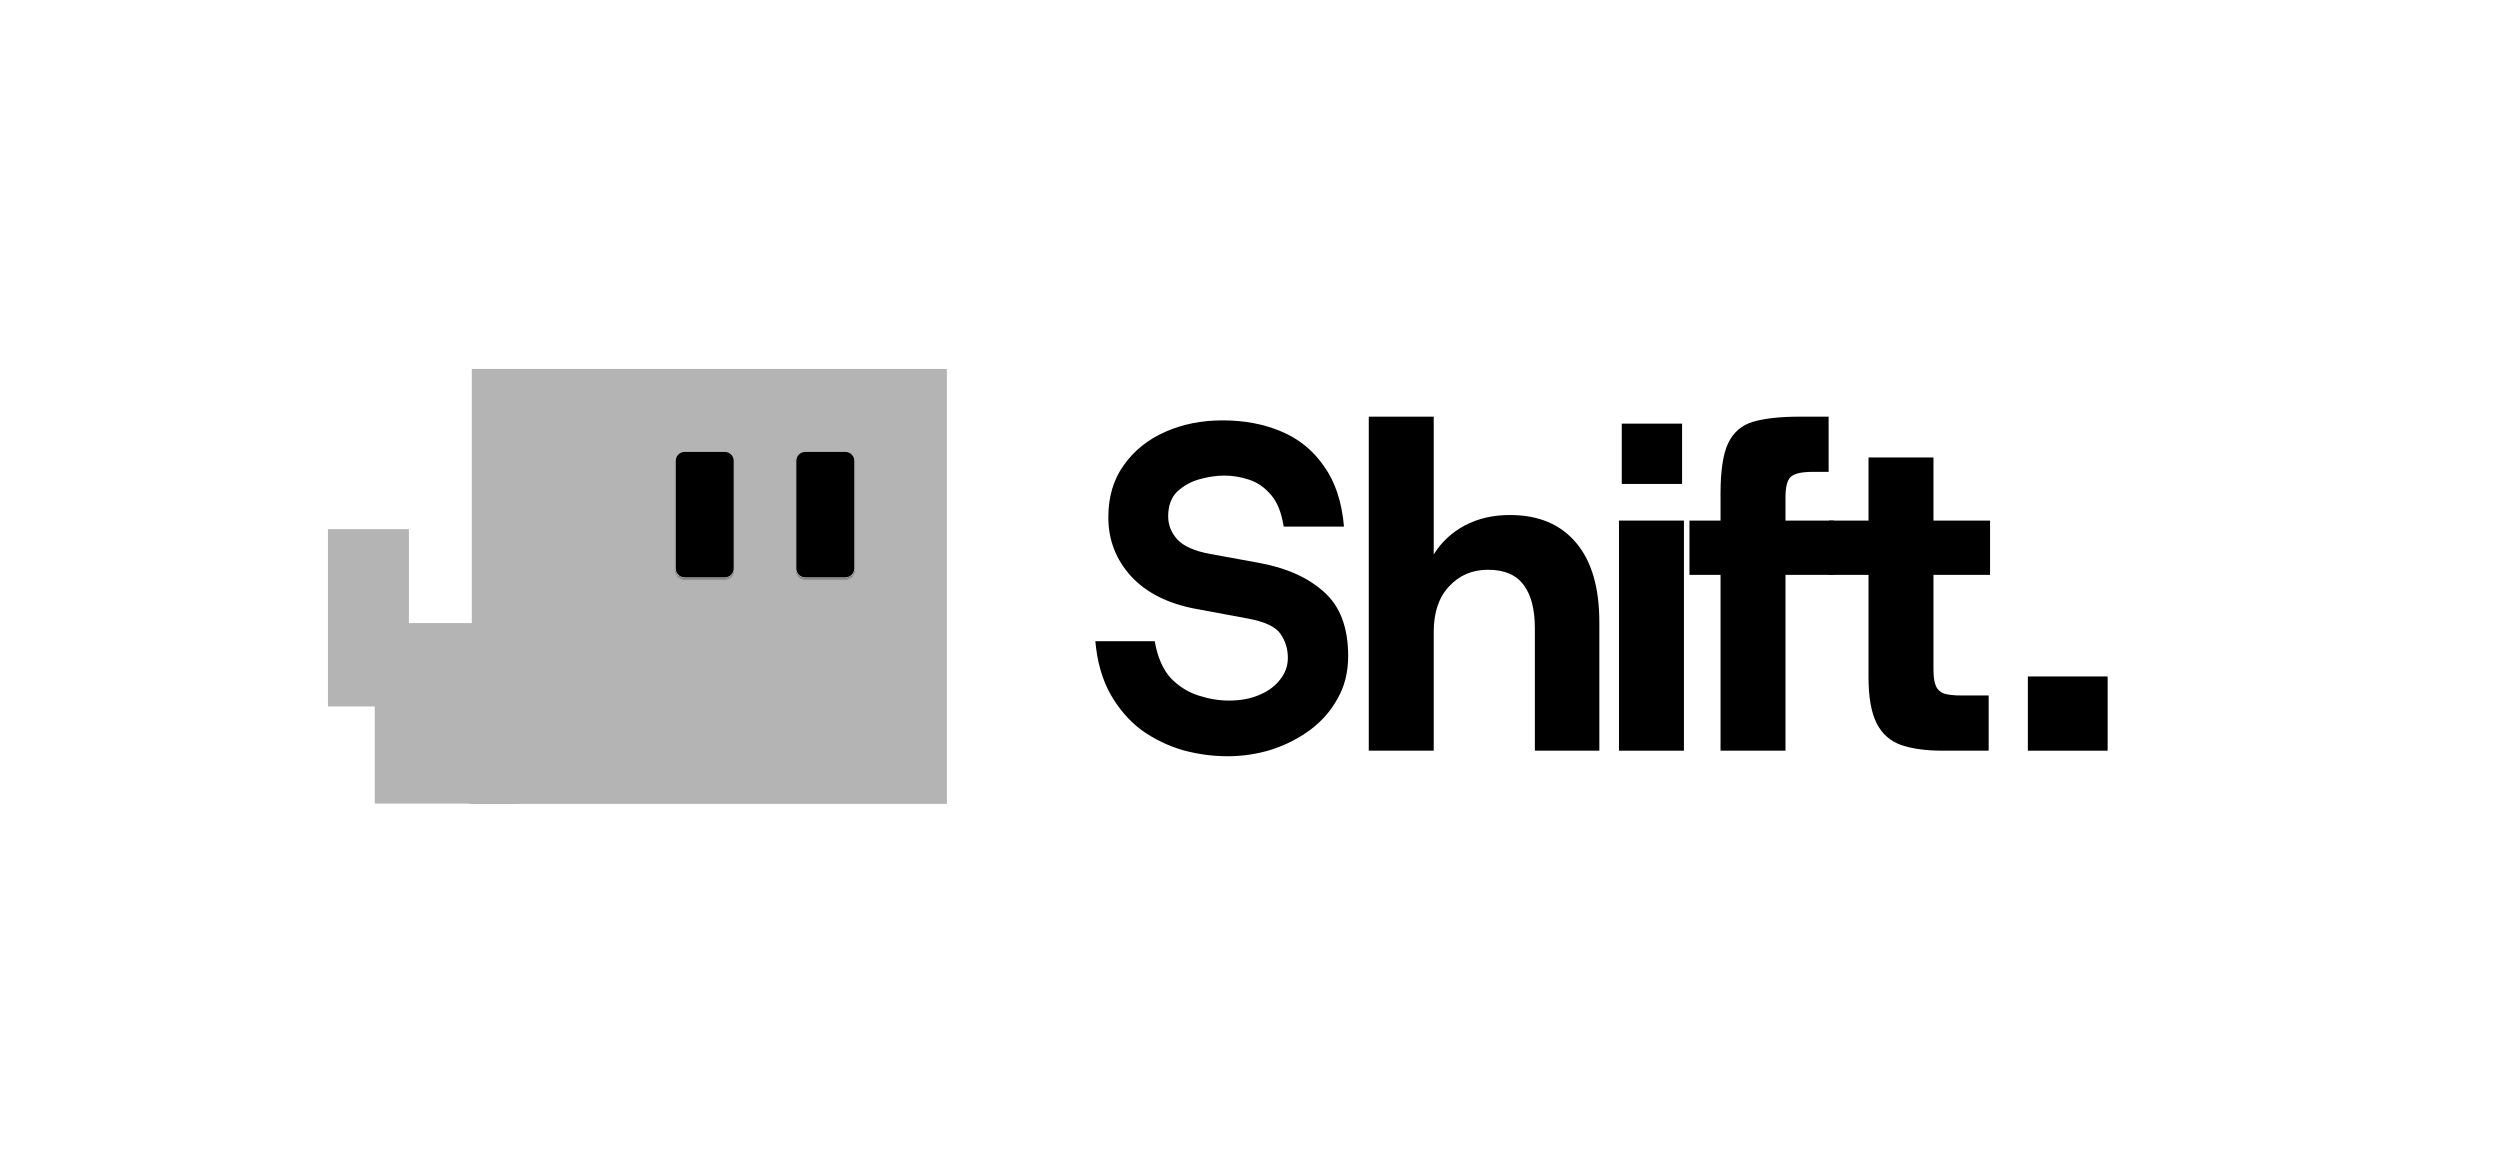
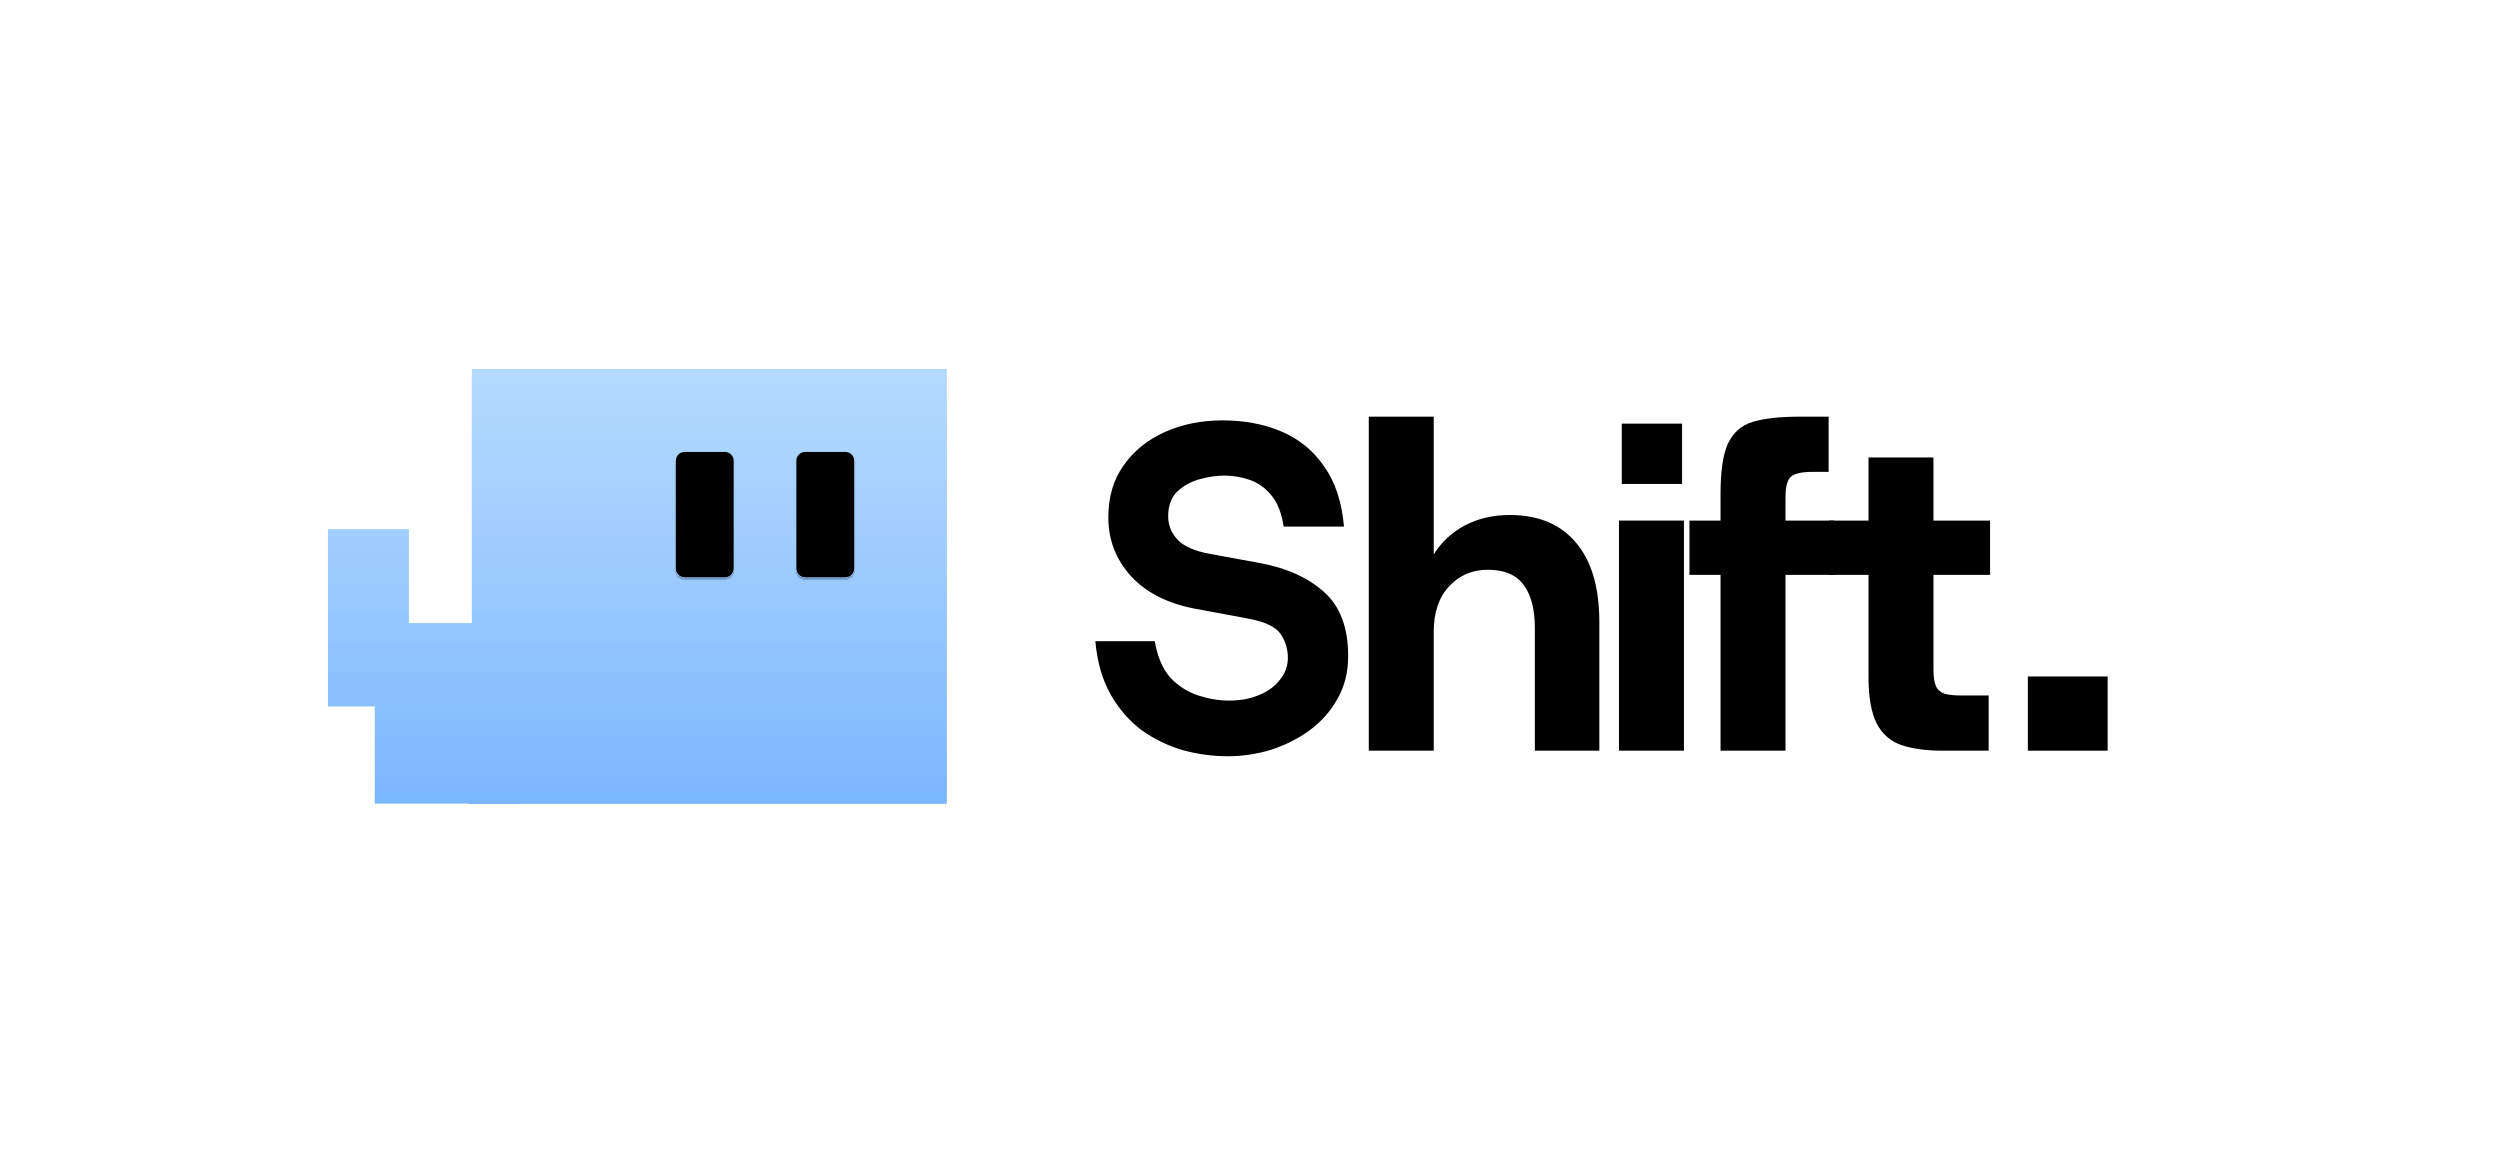
<svg xmlns="http://www.w3.org/2000/svg" width="1200" height="563" viewBox="0 0 1200 563" fill="none">
-   <path d="M454.506 385.857H248.947V385.913H224.969V385.73H179.893V339.097H157.411V253.984H196.283V299.06H226.465L226.466 177.087H454.506V385.857Z" fill="#B4B4B4" />
-   <g filter="url(#filter0_d_1697_6313)">
-     <rect x="382.257" y="216.922" width="27.78" height="60.191" rx="4.255" fill="black" />
+   <path d="M454.506 385.857H248.947V385.913H224.969V385.731H179.893V339.098H157.411V253.984H196.283V299.061H226.465L226.466 177.087H454.506V385.857Z" fill="url(#paint0_linear_1697_6326)" />
+   <g filter="url(#filter0_d_1697_6326)">
+     <rect x="382.257" y="216.923" width="27.78" height="60.191" rx="4.255" fill="black" />
  </g>
-   <g filter="url(#filter1_d_1697_6313)">
+   <g filter="url(#filter1_d_1697_6326)">
    <rect x="324.381" y="216.923" width="27.78" height="60.191" rx="4.255" fill="black" />
  </g>
-   <path d="M973.37 360.327V324.699H1011.67V360.327H973.37Z" fill="black" />
-   <path d="M932.293 360.327C924.574 360.327 918.042 359.436 912.698 357.655C907.502 355.874 903.568 352.459 900.896 347.412C898.224 342.216 896.888 334.794 896.888 325.144V275.933H877.96V249.88H896.888V219.596H928.063V249.88H955.229V275.933H928.063V321.359C928.063 324.773 928.434 327.371 929.176 329.153C929.918 330.934 931.254 332.196 933.184 332.938C935.262 333.532 938.009 333.829 941.423 333.829H954.561V360.327H932.293Z" fill="black" />
-   <path d="M825.858 360.327V236.965C825.858 226.128 827.045 218.112 829.421 212.916C831.944 207.572 835.952 204.083 841.445 202.45C847.086 200.817 854.509 200.001 863.713 200.001H877.741V226.499H869.948C864.752 226.499 861.263 227.316 859.482 228.949C857.849 230.582 857.032 233.847 857.032 238.746V360.327H825.858ZM810.938 275.933V249.88H880.349V275.933H810.938Z" fill="black" />
+   <path d="M973.37 360.328V324.7H1011.67V360.328H973.37Z" fill="black" />
+   <path d="M932.293 360.327C924.574 360.327 918.042 359.437 912.698 357.655C907.502 355.874 903.568 352.46 900.896 347.412C898.224 342.216 896.888 334.794 896.888 325.145V275.933H877.96V249.88H896.888V219.596H928.063V249.88H955.229V275.933H928.063V321.359C928.063 324.773 928.434 327.371 929.176 329.153C929.918 330.934 931.254 332.196 933.184 332.938C935.262 333.532 938.009 333.829 941.423 333.829H954.561V360.327H932.293Z" fill="black" />
+   <path d="M825.858 360.328V236.965C825.858 226.128 827.045 218.112 829.421 212.916C831.944 207.572 835.952 204.083 841.445 202.45C847.086 200.817 854.509 200.001 863.713 200.001H877.741V226.499H869.948C864.752 226.499 861.263 227.316 859.482 228.949C857.849 230.582 857.032 233.848 857.032 238.747V360.328H825.858ZM810.938 275.933V249.88H880.349V275.933H810.938Z" fill="black" />
  <path d="M777.111 360.327V249.88H808.285V360.327H777.111ZM778.447 232.289V203.341H807.395V232.289H778.447Z" fill="black" />
-   <path d="M657.014 360.327V200.001H688.188V266.136C691.751 260.346 696.65 255.744 702.885 252.33C709.268 248.915 716.542 247.208 724.707 247.208C738.513 247.208 749.127 251.662 756.55 260.569C763.972 269.327 767.684 282.02 767.684 298.646V360.327H736.732V301.541C736.732 292.485 734.95 285.583 731.387 280.832C727.825 275.933 722.109 273.484 714.241 273.484C706.67 273.484 700.435 276.156 695.537 281.5C690.638 286.696 688.188 293.97 688.188 303.322V360.327H657.014Z" fill="black" />
-   <path d="M589.226 362.999C582.101 362.999 574.975 362.034 567.849 360.105C560.724 358.026 554.118 354.835 548.031 350.53C542.093 346.076 537.12 340.361 533.112 333.384C529.104 326.258 526.654 317.722 525.764 307.776H554.266C555.602 315.347 558.126 321.211 561.837 325.367C565.697 329.375 570.15 332.196 575.198 333.829C580.245 335.462 585.144 336.278 589.894 336.278C595.387 336.278 600.212 335.388 604.368 333.606C608.673 331.825 612.014 329.375 614.389 326.258C616.912 323.14 618.174 319.652 618.174 315.792C618.174 311.487 616.987 307.627 614.611 304.213C612.236 300.799 606.966 298.349 598.801 296.865L573.639 292.188C560.427 289.665 550.184 284.469 542.91 276.601C535.636 268.585 531.999 259.158 531.999 248.321C531.999 238.524 534.448 230.21 539.347 223.382C544.246 216.404 550.852 211.06 559.165 207.349C567.478 203.638 576.682 201.782 586.777 201.782C597.317 201.782 606.744 203.563 615.057 207.126C623.518 210.689 630.347 216.256 635.543 223.827C640.887 231.249 644.079 240.899 645.118 252.775H616.17C615.131 246.095 613.127 241.047 610.158 237.633C607.189 234.07 603.7 231.621 599.692 230.284C595.684 228.948 591.676 228.28 587.668 228.28C583.956 228.28 579.948 228.874 575.643 230.062C571.486 231.249 567.924 233.254 564.955 236.074C562.134 238.895 560.724 242.829 560.724 247.876C560.724 252.033 562.208 255.744 565.177 259.01C568.295 262.276 573.565 264.577 580.987 265.913L604.146 270.144C617.358 272.519 627.824 277.195 635.543 284.172C643.262 291.001 647.122 301.244 647.122 314.901C647.122 322.621 645.415 329.45 642.001 335.388C638.735 341.326 634.281 346.373 628.64 350.53C623.147 354.538 616.987 357.655 610.158 359.882C603.329 361.96 596.352 362.999 589.226 362.999Z" fill="black" />
+   <path d="M657.014 360.328V200.001H688.188V266.136C691.751 260.346 696.65 255.744 702.885 252.33C709.268 248.915 716.542 247.208 724.707 247.208C738.513 247.208 749.127 251.662 756.55 260.569C763.972 269.327 767.684 282.02 767.684 298.646V360.328H736.732V301.541C736.732 292.486 734.95 285.583 731.387 280.832C727.825 275.933 722.109 273.484 714.241 273.484C706.67 273.484 700.435 276.156 695.537 281.5C690.638 286.696 688.188 293.97 688.188 303.323V360.328H657.014Z" fill="black" />
+   <path d="M589.226 363C582.101 363 574.975 362.035 567.849 360.105C560.724 358.027 554.118 354.835 548.031 350.53C542.093 346.076 537.12 340.361 533.112 333.384C529.104 326.258 526.654 317.722 525.764 307.776H554.266C555.602 315.347 558.126 321.211 561.837 325.367C565.697 329.376 570.15 332.196 575.198 333.829C580.245 335.462 585.144 336.279 589.894 336.279C595.387 336.279 600.212 335.388 604.368 333.606C608.673 331.825 612.014 329.376 614.389 326.258C616.912 323.141 618.174 319.652 618.174 315.792C618.174 311.487 616.987 307.628 614.611 304.213C612.236 300.799 606.966 298.349 598.801 296.865L573.639 292.189C560.427 289.665 550.184 284.469 542.91 276.601C535.636 268.585 531.999 259.158 531.999 248.322C531.999 238.524 534.448 230.211 539.347 223.382C544.246 216.405 550.852 211.06 559.165 207.349C567.478 203.638 576.682 201.782 586.777 201.782C597.317 201.782 606.744 203.564 615.057 207.126C623.518 210.689 630.347 216.256 635.543 223.827C640.887 231.25 644.079 240.899 645.118 252.775H616.17C615.131 246.095 613.127 241.047 610.158 237.633C607.189 234.07 603.7 231.621 599.692 230.285C595.684 228.949 591.676 228.281 587.668 228.281C583.956 228.281 579.948 228.874 575.643 230.062C571.486 231.25 567.924 233.254 564.955 236.074C562.134 238.895 560.724 242.829 560.724 247.876C560.724 252.033 562.208 255.744 565.177 259.01C568.295 262.276 573.565 264.577 580.987 265.913L604.146 270.144C617.358 272.519 627.824 277.195 635.543 284.172C643.262 291.001 647.122 301.244 647.122 314.902C647.122 322.621 645.415 329.45 642.001 335.388C638.735 341.326 634.281 346.373 628.64 350.53C623.147 354.538 616.987 357.655 610.158 359.882C603.329 361.96 596.352 363 589.226 363Z" fill="black" />
  <defs>
-     <filter id="filter0_d_1697_6313" x="381.406" y="216.922" width="29.482" height="61.893" filterUnits="userSpaceOnUse" color-interpolation-filters="sRGB">
+     <filter id="filter0_d_1697_6326" x="381.406" y="216.923" width="29.482" height="61.893" filterUnits="userSpaceOnUse" color-interpolation-filters="sRGB">
      <feFlood flood-opacity="0" result="BackgroundImageFix" />
      <feColorMatrix in="SourceAlpha" type="matrix" values="0 0 0 0 0 0 0 0 0 0 0 0 0 0 0 0 0 0 127 0" result="hardAlpha" />
      <feOffset dy="0.851" />
      <feGaussianBlur stdDeviation="0.426" />
      <feComposite in2="hardAlpha" operator="out" />
      <feColorMatrix type="matrix" values="0 0 0 0 0 0 0 0 0 0 0 0 0 0 0 0 0 0 0.25 0" />
-       <feBlend mode="normal" in2="BackgroundImageFix" result="effect1_dropShadow_1697_6313" />
-       <feBlend mode="normal" in="SourceGraphic" in2="effect1_dropShadow_1697_6313" result="shape" />
+       <feBlend mode="normal" in2="BackgroundImageFix" result="effect1_dropShadow_1697_6326" />
+       <feBlend mode="normal" in="SourceGraphic" in2="effect1_dropShadow_1697_6326" result="shape" />
    </filter>
-     <filter id="filter1_d_1697_6313" x="323.53" y="216.923" width="29.482" height="61.893" filterUnits="userSpaceOnUse" color-interpolation-filters="sRGB">
+     <filter id="filter1_d_1697_6326" x="323.53" y="216.923" width="29.482" height="61.893" filterUnits="userSpaceOnUse" color-interpolation-filters="sRGB">
      <feFlood flood-opacity="0" result="BackgroundImageFix" />
      <feColorMatrix in="SourceAlpha" type="matrix" values="0 0 0 0 0 0 0 0 0 0 0 0 0 0 0 0 0 0 127 0" result="hardAlpha" />
      <feOffset dy="0.851" />
      <feGaussianBlur stdDeviation="0.426" />
      <feComposite in2="hardAlpha" operator="out" />
      <feColorMatrix type="matrix" values="0 0 0 0 0 0 0 0 0 0 0 0 0 0 0 0 0 0 0.25 0" />
-       <feBlend mode="normal" in2="BackgroundImageFix" result="effect1_dropShadow_1697_6313" />
-       <feBlend mode="normal" in="SourceGraphic" in2="effect1_dropShadow_1697_6313" result="shape" />
+       <feBlend mode="normal" in2="BackgroundImageFix" result="effect1_dropShadow_1697_6326" />
+       <feBlend mode="normal" in="SourceGraphic" in2="effect1_dropShadow_1697_6326" result="shape" />
    </filter>
+     <linearGradient id="paint0_linear_1697_6326" x1="305.958" y1="177.087" x2="305.958" y2="385.913" gradientUnits="userSpaceOnUse">
+       <stop stop-color="#75BAFF" stop-opacity="0.54" />
+       <stop offset="1" stop-color="#479AFF" stop-opacity="0.72" />
+     </linearGradient>
  </defs>
</svg>
